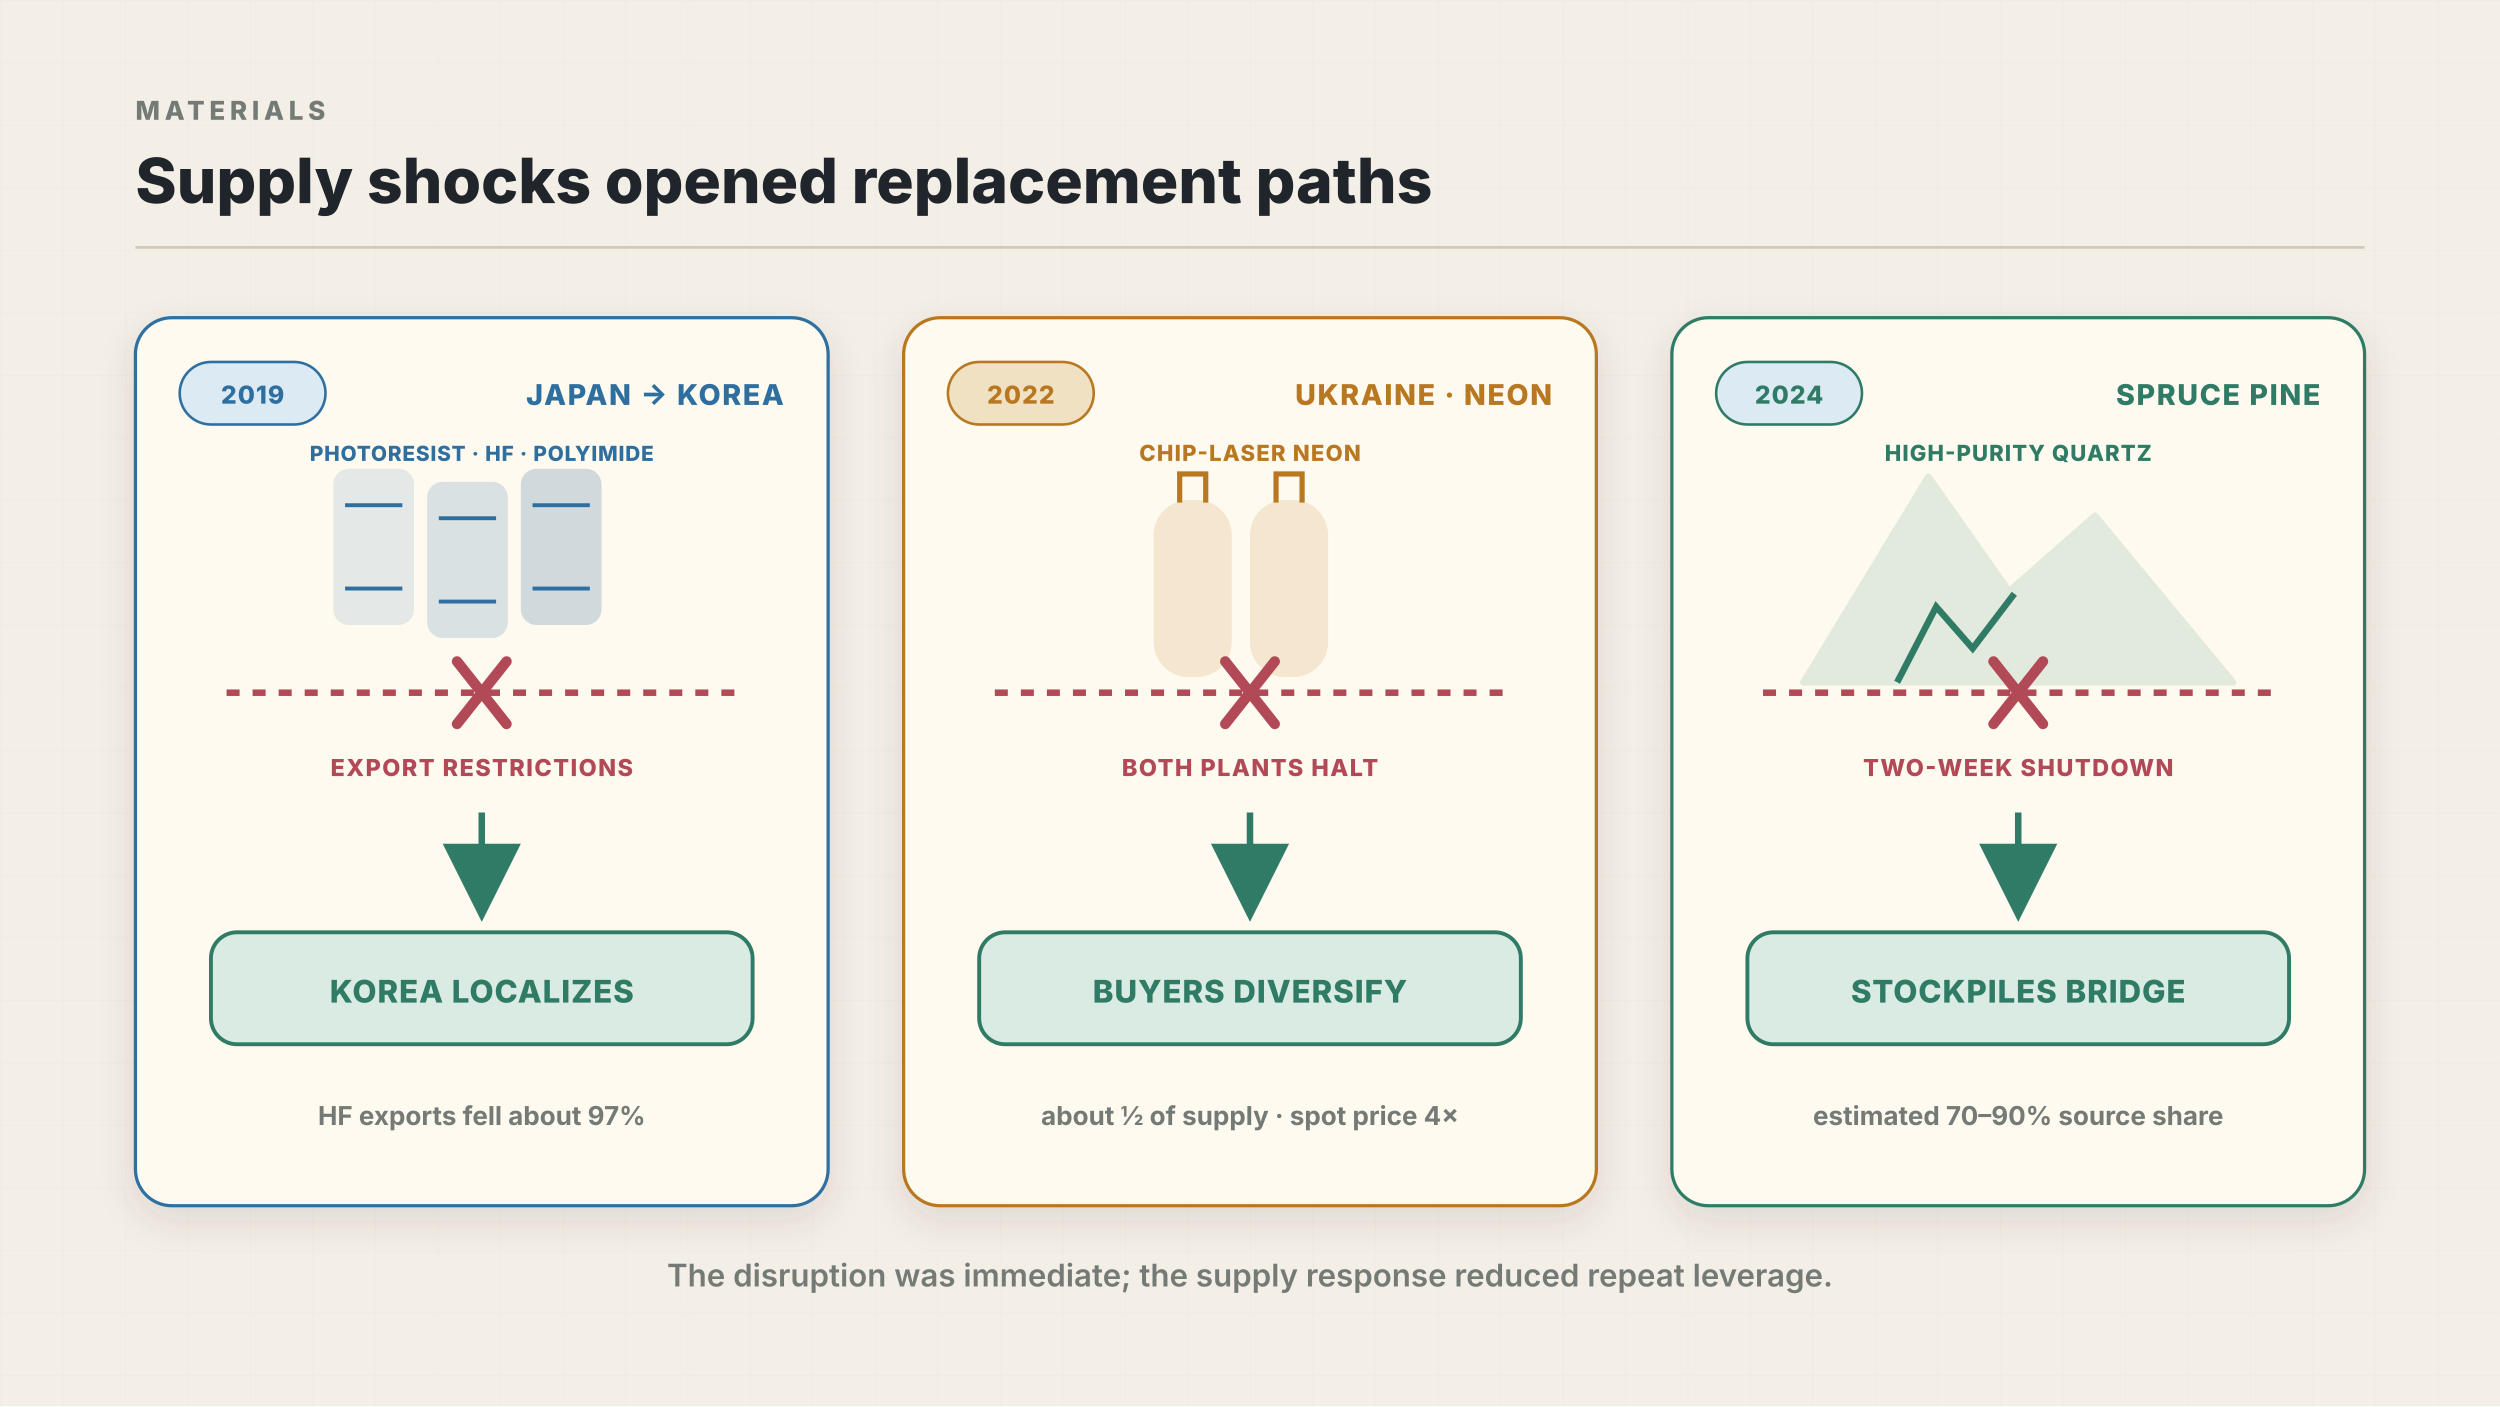
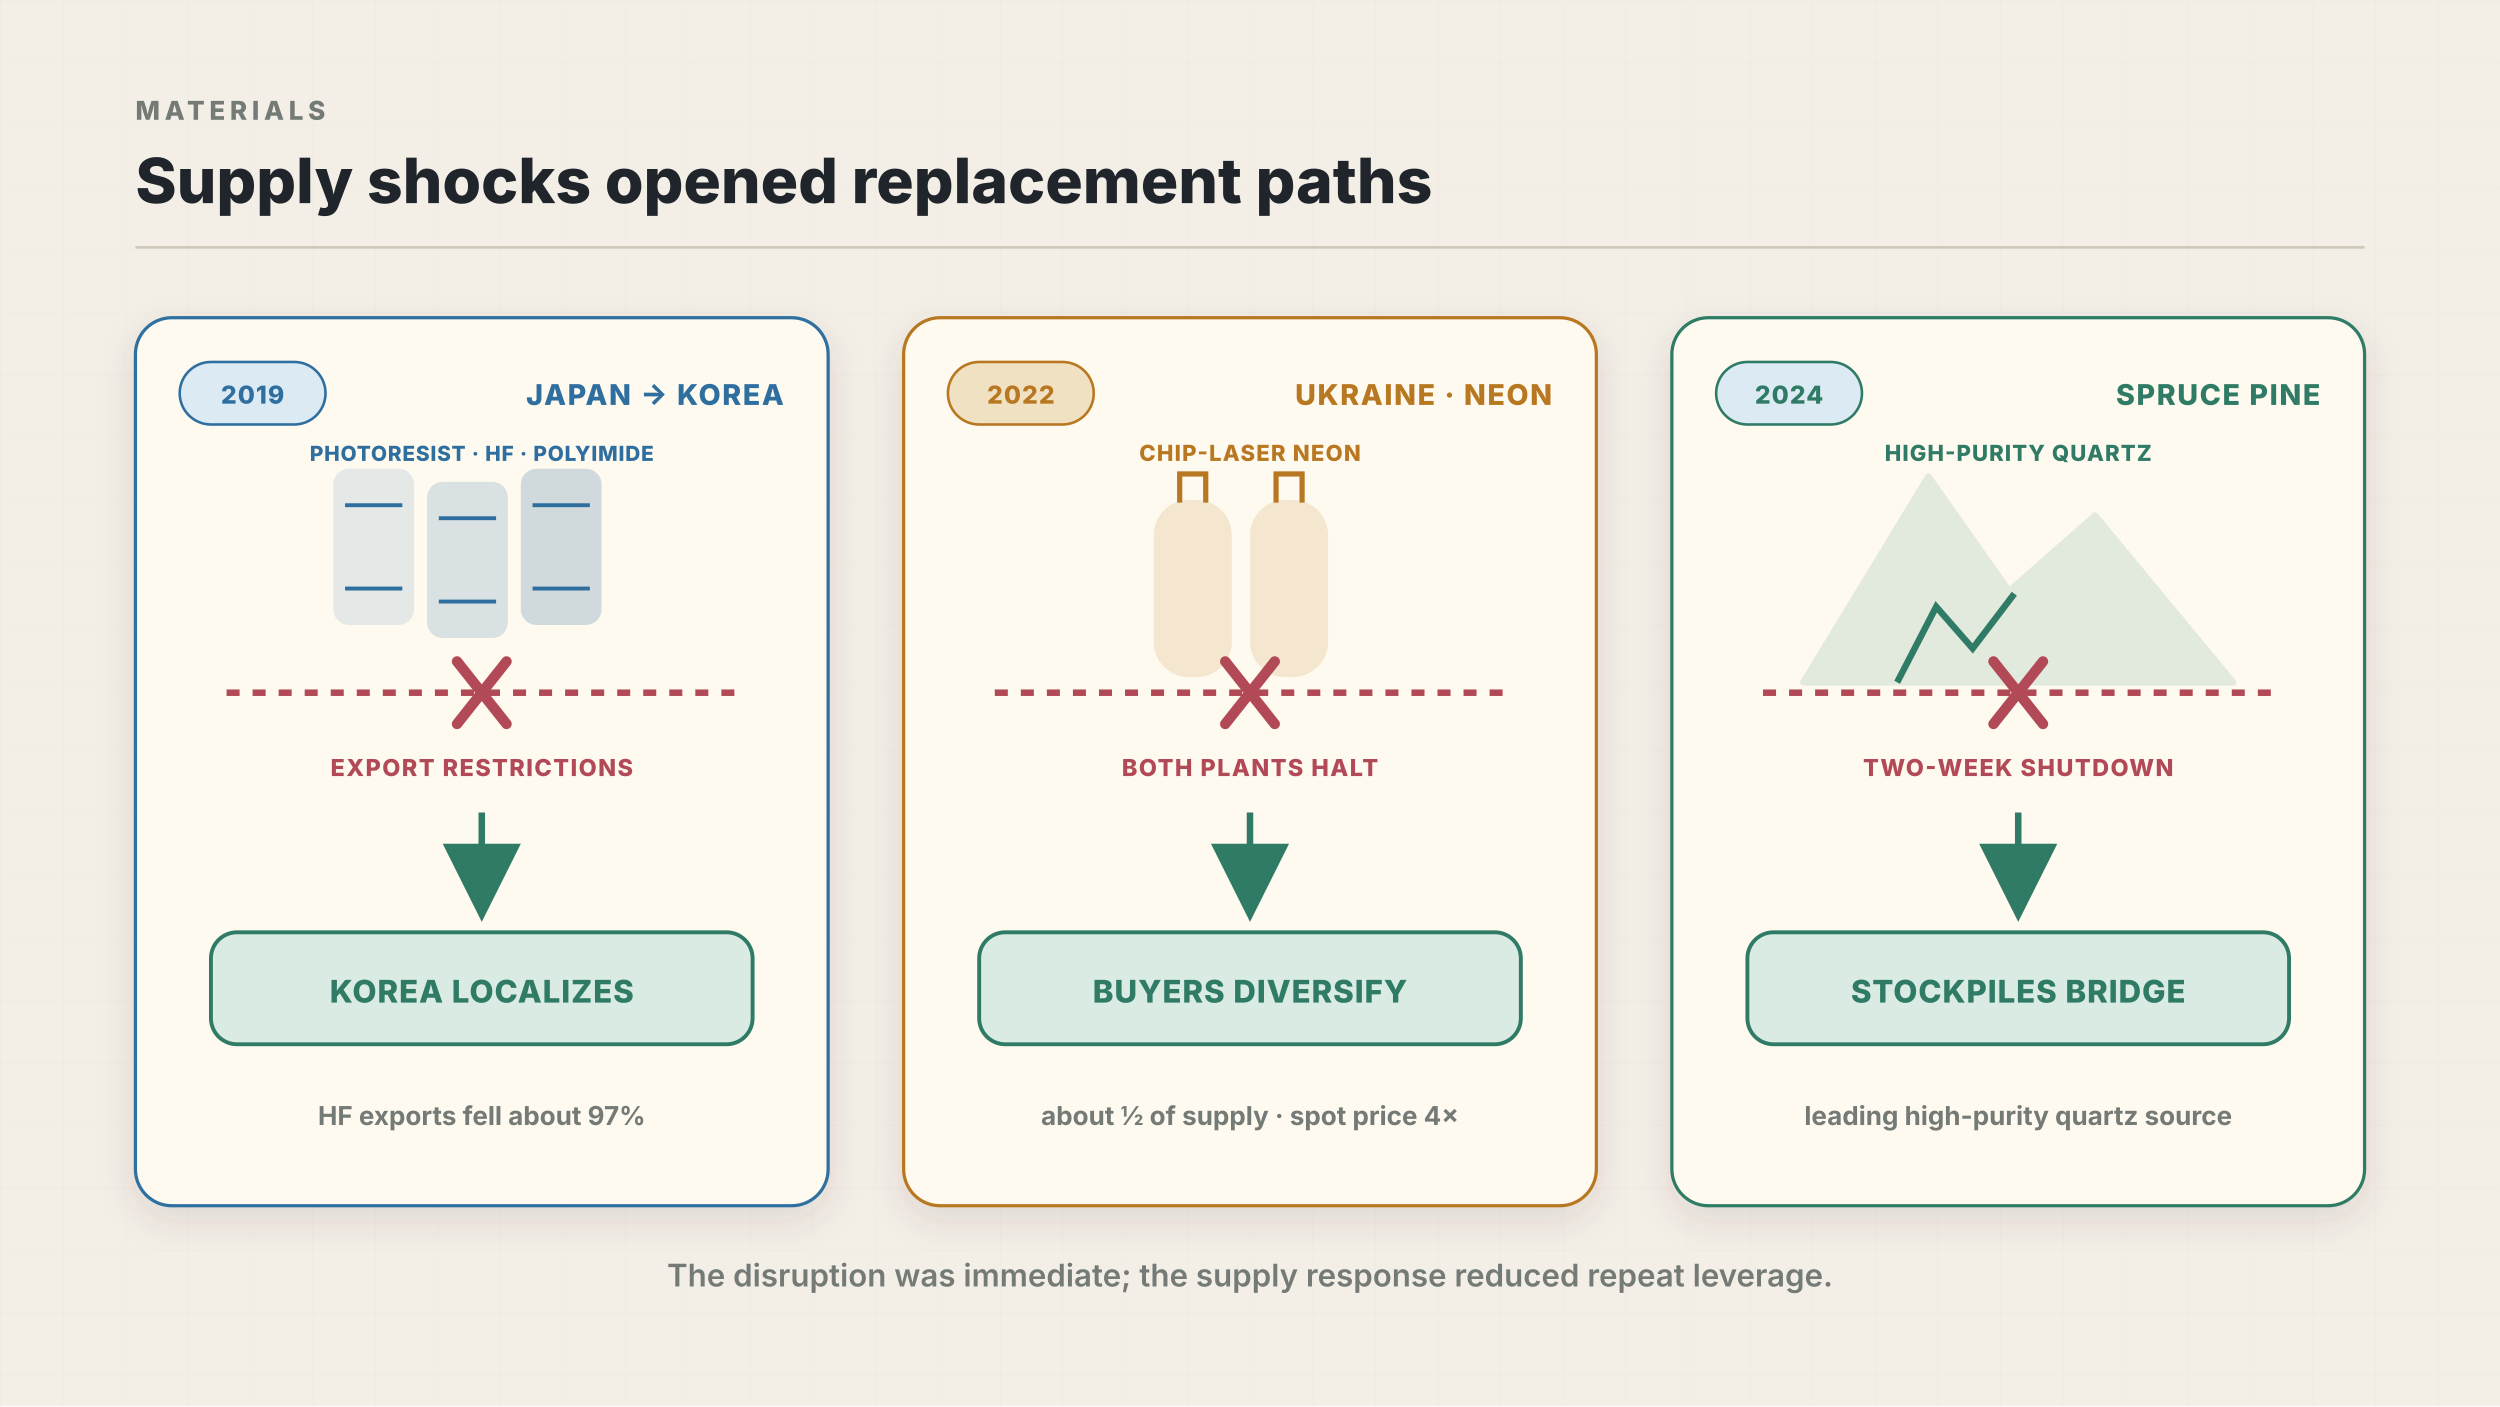
<svg xmlns="http://www.w3.org/2000/svg" width="1920" height="1080" viewBox="0 0 1920 1080" role="img" aria-labelledby="title desc" font-family="Inter, -apple-system, BlinkMacSystemFont, 'Segoe UI', sans-serif">
  <defs>
    <pattern id="paper-grid" width="48" height="48" patternUnits="userSpaceOnUse">
      <path d="M48 0H0V48" fill="none" stroke="#ded7cb" stroke-width="1" opacity="0.24" />
    </pattern>
    <filter id="paper-shadow" x="-30%" y="-30%" width="160%" height="180%">
      <feDropShadow dx="0" dy="10" stdDeviation="13" flood-color="#493f30" flood-opacity="0.12" />
    </filter>
    <marker id="arrow-ink" markerWidth="12" markerHeight="12" refX="10" refY="6" orient="auto">
      <path d="M0 0L12 6L0 12Z" fill="#515b64" />
    </marker>
    <marker id="arrow-blue" markerWidth="12" markerHeight="12" refX="10" refY="6" orient="auto">
      <path d="M0 0L12 6L0 12Z" fill="#2f6f9f" />
    </marker>
    <marker id="arrow-green" markerWidth="12" markerHeight="12" refX="10" refY="6" orient="auto">
      <path d="M0 0L12 6L0 12Z" fill="#2f7b65" />
    </marker>
    <marker id="arrow-rose" markerWidth="12" markerHeight="12" refX="10" refY="6" orient="auto">
      <path d="M0 0L12 6L0 12Z" fill="#b24956" />
    </marker>
  </defs>
  <rect width="1920" height="1080" fill="#f3efe7" />
  <rect width="1920" height="1080" fill="url(#paper-grid)" />
  <text x="104" y="92" fill="#747a76" font-size="20" font-weight="760" text-anchor="start" letter-spacing="3.6" opacity="1">MATERIALS</text>
  <text x="104" y="156" fill="#20252b" font-size="48" font-weight="760" text-anchor="start" letter-spacing="0" opacity="1">Supply shocks opened replacement paths</text>
  <path d="M104 190H1816" stroke="#cec6b9" stroke-width="2" />
  <g>
    <rect x="104" y="244" width="532" height="682" rx="28" fill="#fffaf0" stroke="#2f6f9f" stroke-width="2.5" filter="url(#paper-shadow)" />
    <rect x="138" y="278" width="112" height="48" rx="24" fill="#dceaf3" stroke="#2f6f9f" stroke-width="2" />
    <text x="194" y="310" fill="#2f6f9f" font-size="19" font-weight="780" text-anchor="middle" letter-spacing="0.8" opacity="1">2019</text>
    <text x="602" y="311" fill="#2f6f9f" font-size="22" font-weight="820" text-anchor="end" letter-spacing="1.2" opacity="1">JAPAN → KOREA</text>
    <g>
      <rect x="258" y="362" width="58" height="116" rx="10" fill="#2f6f9f" opacity="0.13" stroke="#2f6f9f" stroke-width="4" />
      <path d="M265 388H309M265 452H309" stroke="#2f6f9f" stroke-width="3" />
    </g>
    <g>
      <rect x="330" y="372" width="58" height="116" rx="10" fill="#2f6f9f" opacity="0.18" stroke="#2f6f9f" stroke-width="4" />
      <path d="M337 398H381M337 462H381" stroke="#2f6f9f" stroke-width="3" />
    </g>
    <g>
      <rect x="402" y="362" width="58" height="116" rx="10" fill="#2f6f9f" opacity="0.23" stroke="#2f6f9f" stroke-width="4" />
      <path d="M409 388H453M409 452H453" stroke="#2f6f9f" stroke-width="3" />
    </g>
    <text x="370" y="354" fill="#2f6f9f" font-size="16" font-weight="760" text-anchor="middle" letter-spacing="0.6" opacity="1">PHOTORESIST · HF · POLYIMIDE</text>
    <path d="M174 532H566" stroke="#b24956" stroke-width="5" stroke-dasharray="10 10" />
    <path d="M351 508L389 556M389 508L351 556" stroke="#b24956" stroke-width="8" stroke-linecap="round" />
    <text x="370" y="596" fill="#b24956" font-size="18" font-weight="800" text-anchor="middle" letter-spacing="1.1" opacity="1">EXPORT RESTRICTIONS</text>
    <path d="M370 624V698" stroke="#2f7b65" stroke-width="5" marker-end="url(#arrow-green)" />
    <rect x="162" y="716" width="416" height="86" rx="20" fill="#d9ebe3" stroke="#2f7b65" stroke-width="3" />
    <text x="370" y="770" fill="#2f7b65" font-size="24" font-weight="830" text-anchor="middle" letter-spacing="0.7" opacity="1">KOREA LOCALIZES</text>
    <text x="370" y="864" fill="#747a76" font-size="20" font-weight="690" text-anchor="middle" letter-spacing="0" opacity="1">HF exports fell about 97%</text>
  </g>
  <g>
    <rect x="694" y="244" width="532" height="682" rx="28" fill="#fffaf0" stroke="#b87821" stroke-width="2.5" filter="url(#paper-shadow)" />
    <rect x="728" y="278" width="112" height="48" rx="24" fill="#f1e1c3" stroke="#b87821" stroke-width="2" />
    <text x="784" y="310" fill="#b87821" font-size="19" font-weight="780" text-anchor="middle" letter-spacing="0.8" opacity="1">2022</text>
    <text x="1192" y="311" fill="#b87821" font-size="22" font-weight="820" text-anchor="end" letter-spacing="1.2" opacity="1">UKRAINE · NEON</text>
    <g>
      <rect x="888" y="386" width="56" height="132" rx="25" fill="#b87821" opacity="0.16" stroke="#b87821" stroke-width="4" />
      <path d="M906 386V364H926V386" fill="none" stroke="#b87821" stroke-width="4" />
    </g>
    <g>
      <rect x="962" y="386" width="56" height="132" rx="25" fill="#b87821" opacity="0.16" stroke="#b87821" stroke-width="4" />
      <path d="M980 386V364H1000V386" fill="none" stroke="#b87821" stroke-width="4" />
    </g>
    <text x="960" y="354" fill="#b87821" font-size="17" font-weight="780" text-anchor="middle" letter-spacing="0.9" opacity="1">CHIP-LASER NEON</text>
    <path d="M764 532H1156" stroke="#b24956" stroke-width="5" stroke-dasharray="10 10" />
    <path d="M941 508L979 556M979 508L941 556" stroke="#b24956" stroke-width="8" stroke-linecap="round" />
    <text x="960" y="596" fill="#b24956" font-size="18" font-weight="800" text-anchor="middle" letter-spacing="1.1" opacity="1">BOTH PLANTS HALT</text>
    <path d="M960 624V698" stroke="#2f7b65" stroke-width="5" marker-end="url(#arrow-green)" />
    <rect x="752" y="716" width="416" height="86" rx="20" fill="#d9ebe3" stroke="#2f7b65" stroke-width="3" />
    <text x="960" y="770" fill="#2f7b65" font-size="24" font-weight="830" text-anchor="middle" letter-spacing="0.7" opacity="1">BUYERS DIVERSIFY</text>
    <text x="960" y="864" fill="#747a76" font-size="20" font-weight="690" text-anchor="middle" letter-spacing="0" opacity="1">about ½ of supply · spot price 4×</text>
  </g>
  <g>
    <rect x="1284" y="244" width="532" height="682" rx="28" fill="#fffaf0" stroke="#2f7b65" stroke-width="2.5" filter="url(#paper-shadow)" />
    <rect x="1318" y="278" width="112" height="48" rx="24" fill="#dceaf3" stroke="#2f7b65" stroke-width="2" />
    <text x="1374" y="310" fill="#2f7b65" font-size="19" font-weight="780" text-anchor="middle" letter-spacing="0.8" opacity="1">2024</text>
    <text x="1782" y="311" fill="#2f7b65" font-size="22" font-weight="820" text-anchor="end" letter-spacing="1.2" opacity="1">SPRUCE PINE</text>
    <path d="M1385 524L1481 366L1543 454L1609 396L1715 524Z" fill="#2f7b65" opacity="0.14" stroke="#2f7b65" stroke-width="5" stroke-linejoin="round" />
    <path d="M1457 524L1487 466L1515 498L1547 456" fill="none" stroke="#2f7b65" stroke-width="5" />
    <text x="1550" y="354" fill="#2f7b65" font-size="17" font-weight="780" text-anchor="middle" letter-spacing="0.8" opacity="1">HIGH-PURITY QUARTZ</text>
    <path d="M1354 532H1746" stroke="#b24956" stroke-width="5" stroke-dasharray="10 10" />
    <path d="M1531 508L1569 556M1569 508L1531 556" stroke="#b24956" stroke-width="8" stroke-linecap="round" />
    <text x="1550" y="596" fill="#b24956" font-size="18" font-weight="800" text-anchor="middle" letter-spacing="1.1" opacity="1">TWO-WEEK SHUTDOWN</text>
    <path d="M1550 624V698" stroke="#2f7b65" stroke-width="5" marker-end="url(#arrow-green)" />
    <rect x="1342" y="716" width="416" height="86" rx="20" fill="#d9ebe3" stroke="#2f7b65" stroke-width="3" />
    <text x="1550" y="770" fill="#2f7b65" font-size="24" font-weight="830" text-anchor="middle" letter-spacing="0.7" opacity="1">STOCKPILES BRIDGE</text>
-     <text x="1550" y="864" fill="#747a76" font-size="20" font-weight="690" text-anchor="middle" letter-spacing="0" opacity="1">estimated 70–90% source share</text>
+     <text x="1550" y="864" fill="#747a76" font-size="20" font-weight="690" text-anchor="middle" letter-spacing="0" opacity="1">leading high-purity quartz source</text>
  </g>
  <text x="960" y="988" fill="#747a76" font-size="24" font-weight="620" text-anchor="middle" letter-spacing="0" opacity="1">The disruption was immediate; the supply response reduced repeat leverage.</text>
</svg>
